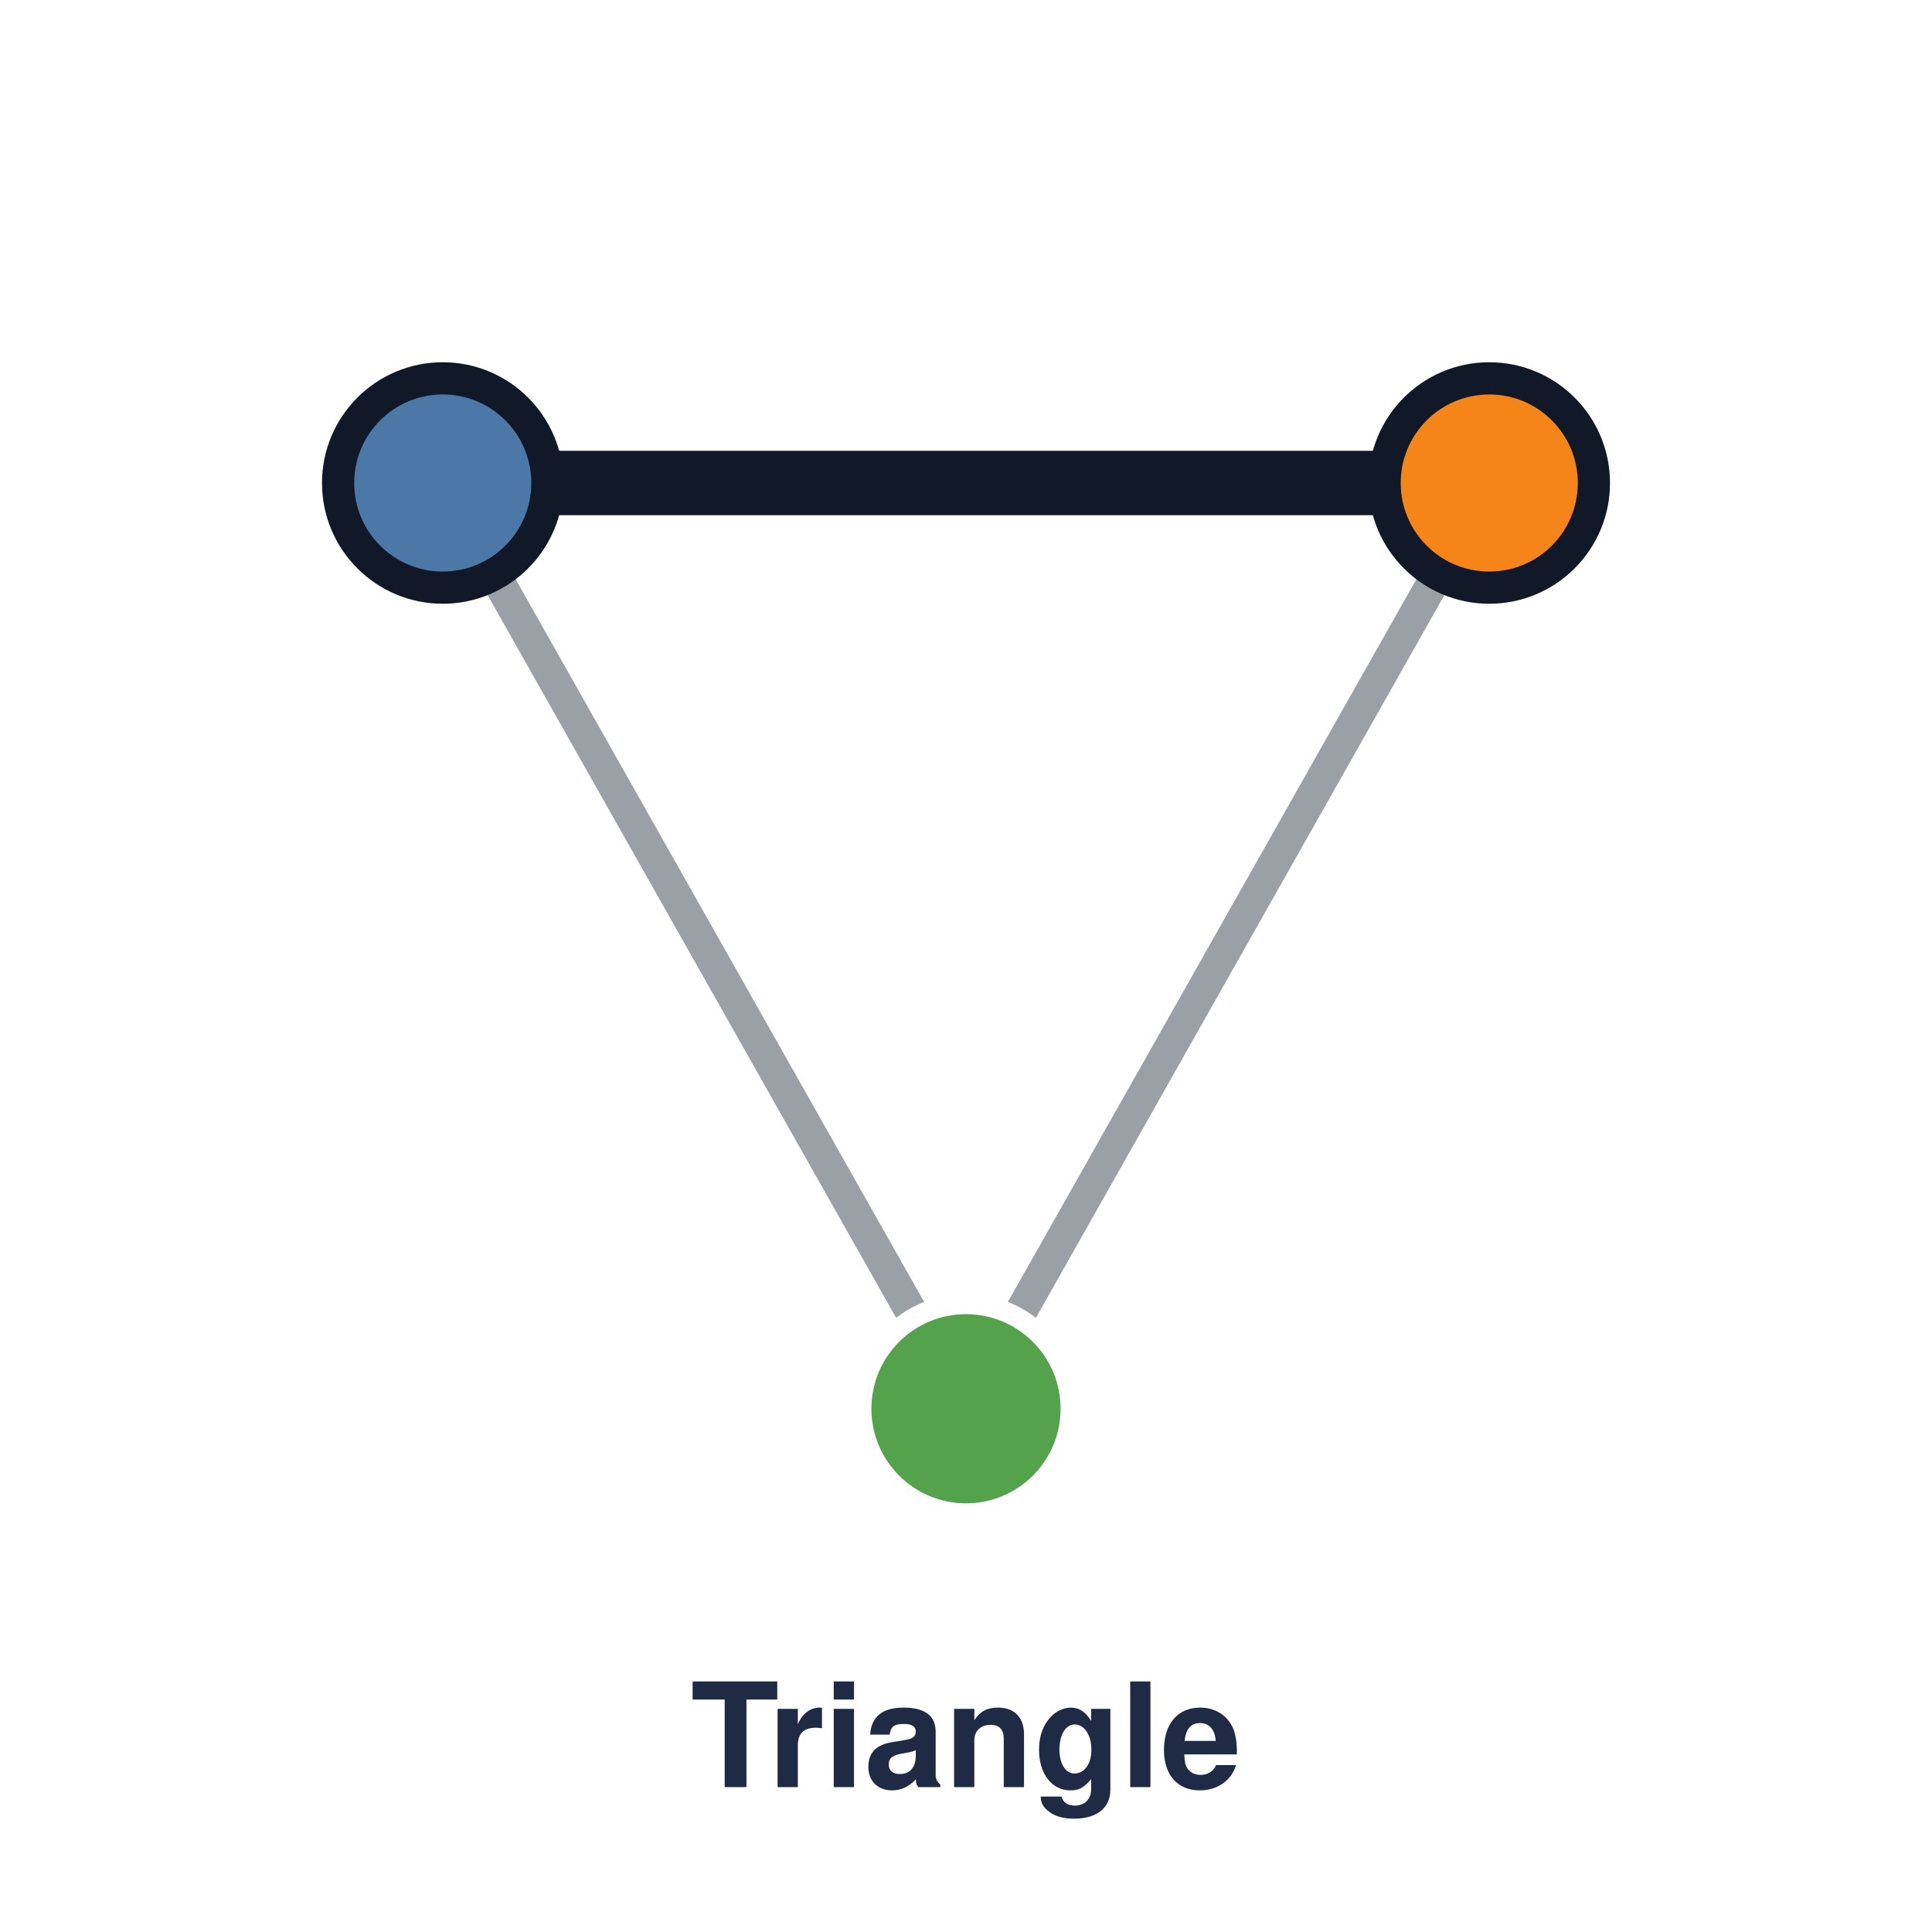
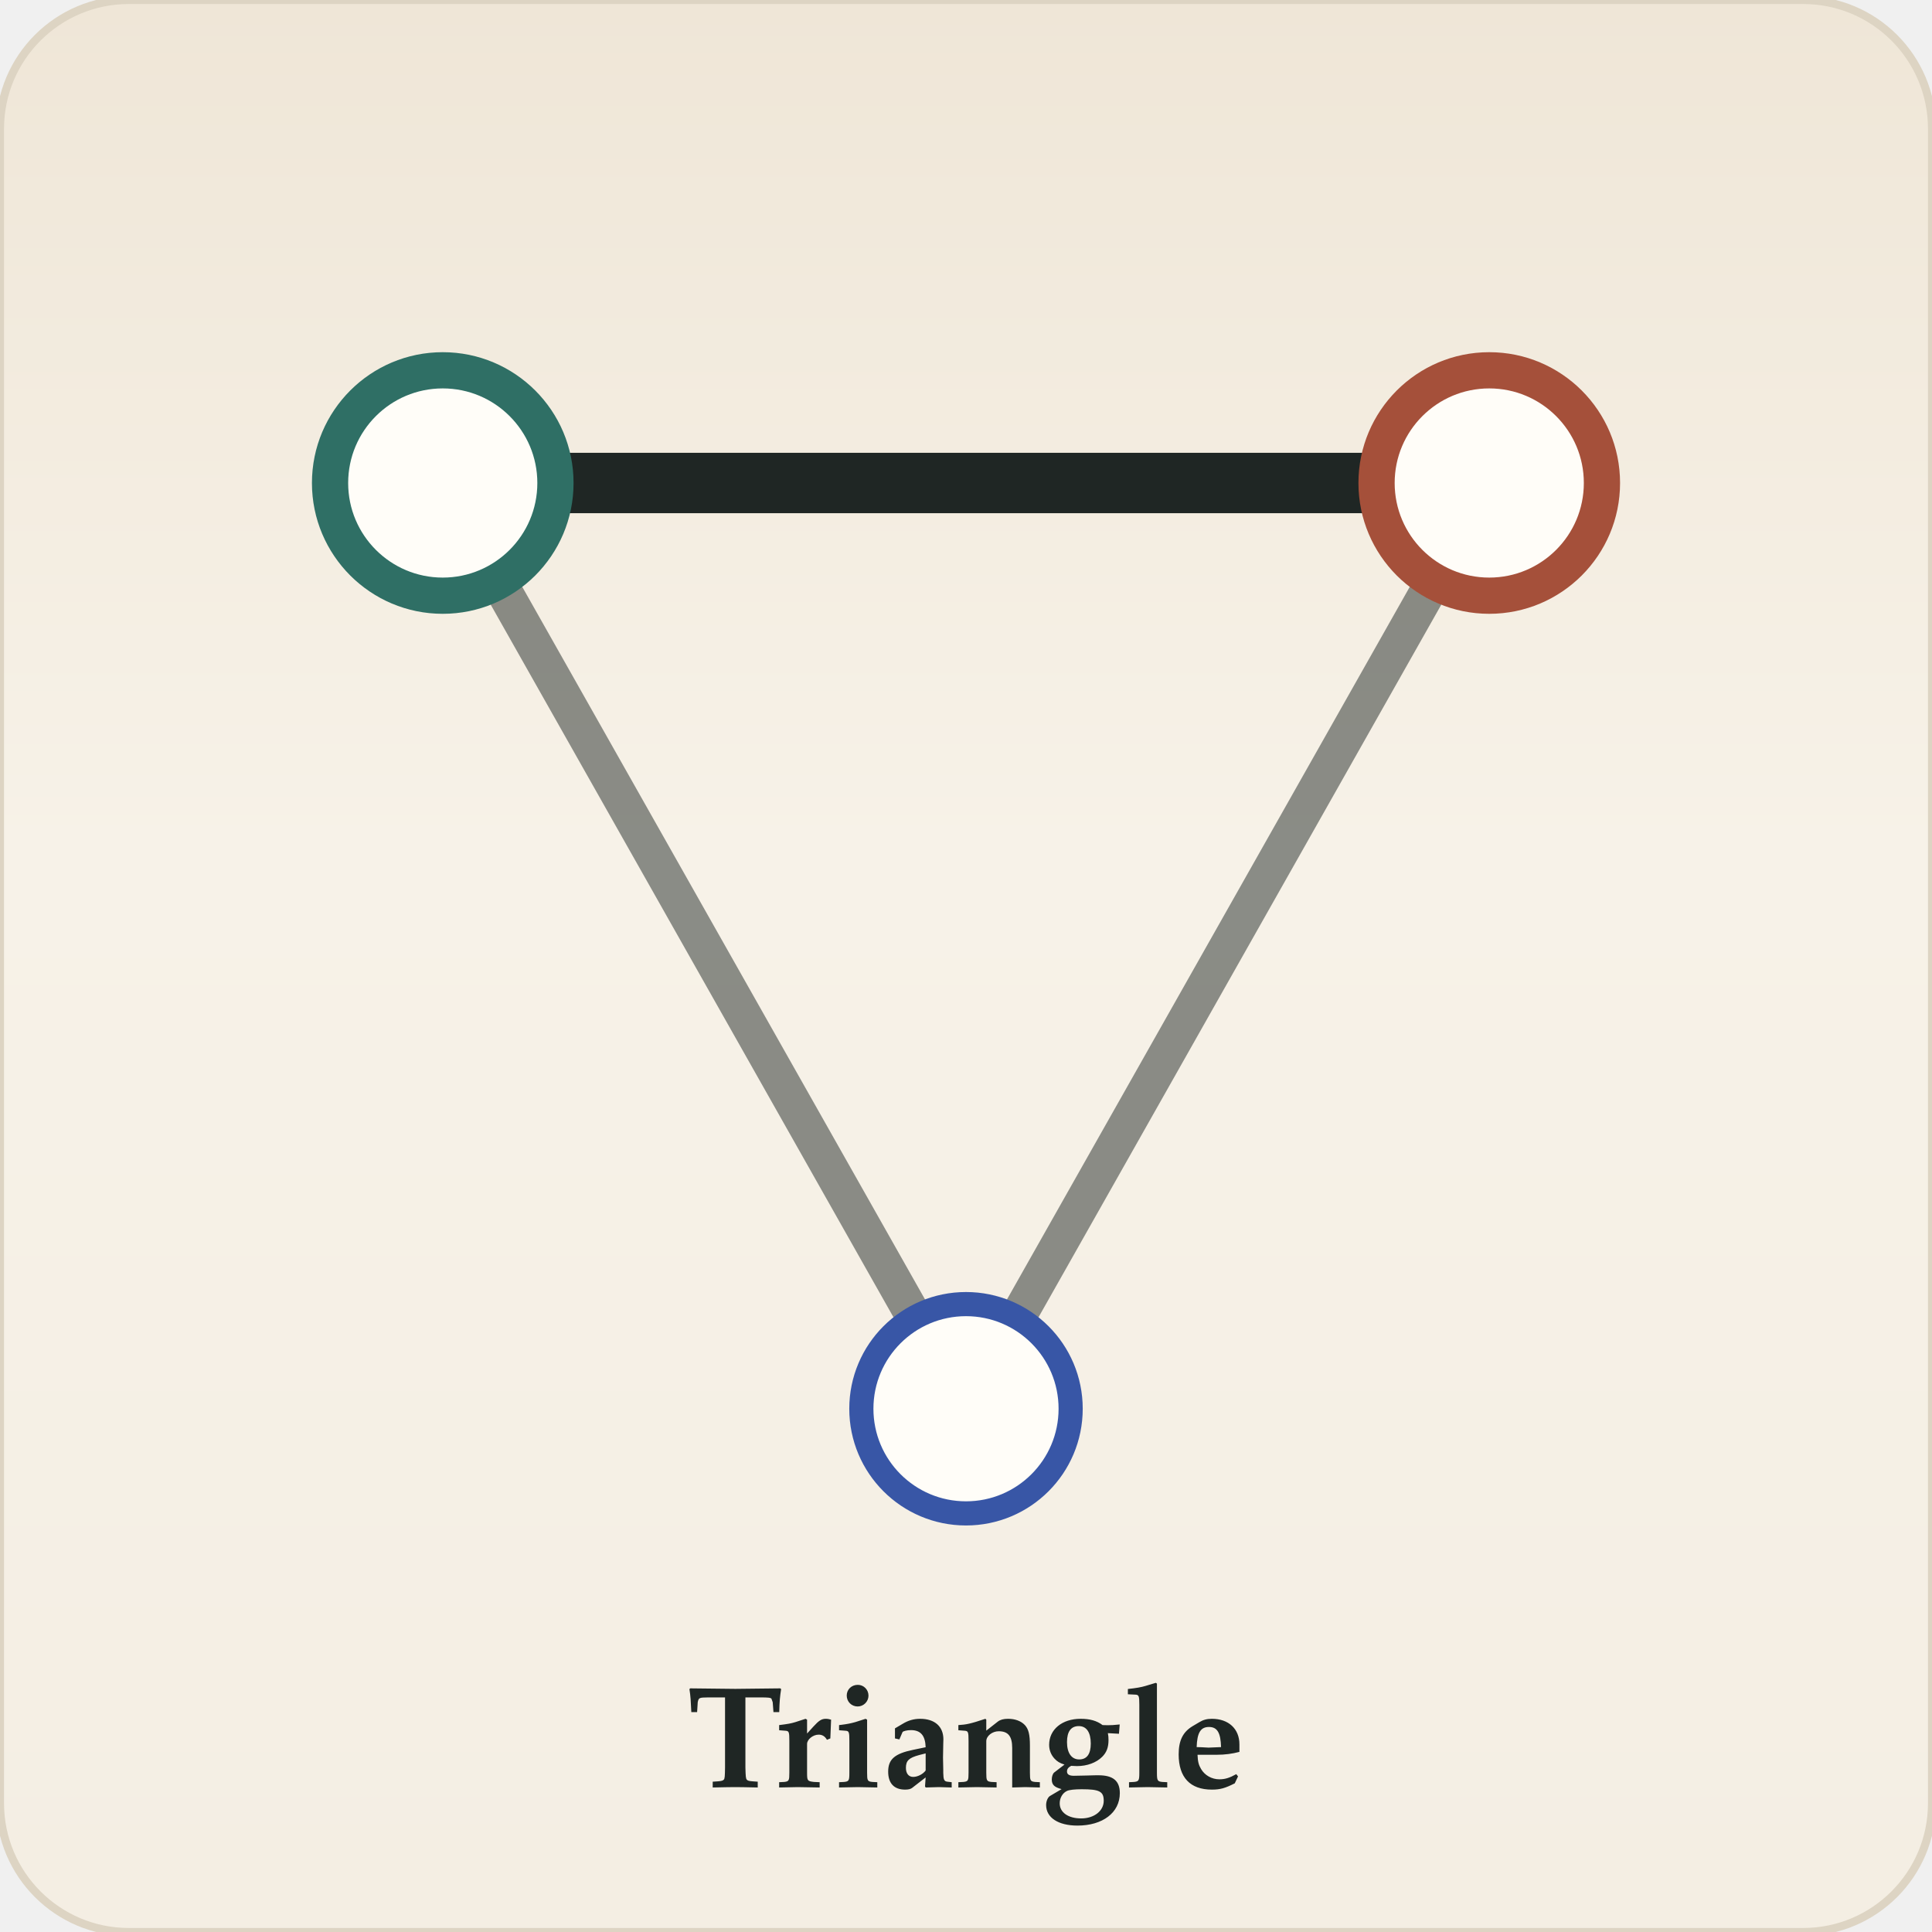
<svg xmlns="http://www.w3.org/2000/svg" viewBox="0 0 240 240" width="240" height="240" role="img" aria-label="Triangle (orbit 1)">
-   <rect width="240" height="240" fill="#ffffff" />
-   <line x1="185.0" y1="60.0" x2="120.0" y2="175.0" stroke="#9aa0a6" stroke-width="4" stroke-linecap="round" />
-   <line x1="55.0" y1="60.0" x2="120.0" y2="175.0" stroke="#9aa0a6" stroke-width="4" stroke-linecap="round" />
-   <line x1="55.0" y1="60.0" x2="185.0" y2="60.0" stroke="#111827" stroke-width="8" stroke-linecap="round" />
-   <circle cx="55.0" cy="60.0" r="13" fill="#4c78a8" stroke="#111827" stroke-width="4" />
-   <circle cx="185.0" cy="60.0" r="13" fill="#f58518" stroke="#111827" stroke-width="4" />
-   <circle cx="120.0" cy="175.0" r="13" fill="#54a24b" stroke="#ffffff" stroke-width="2.5" />
-   <text x="120.0" y="222" text-anchor="middle" font-family="Segoe UI, Helvetica, Arial, sans-serif" font-size="18" font-weight="600" fill="#1f2a44">Triangle</text>
+   <defs>
+     <linearGradient id="paper" x1="0" y1="0" x2="0" y2="240" gradientUnits="userSpaceOnUse">
+       <stop offset="0" stop-color="#efe6d7" />
+       <stop offset="0.44" stop-color="#f7f2e8" />
+       <stop offset="1" stop-color="#f4eee3" />
+     </linearGradient>
+   </defs>
+   <rect width="240" height="240" rx="16" fill="url(#paper)" stroke="#ddd4c3" stroke-width="1" />
+   <line x1="185.0" y1="60.0" x2="120.0" y2="175.0" stroke="#1f2624" stroke-opacity="0.5" stroke-width="4.5" stroke-linecap="round" />
+   <line x1="55.0" y1="60.0" x2="120.0" y2="175.0" stroke="#1f2624" stroke-opacity="0.5" stroke-width="4.5" stroke-linecap="round" />
+   <line x1="55.0" y1="60.0" x2="185.0" y2="60.0" stroke="#1f2624" stroke-width="7.5" stroke-linecap="round" />
+   <circle cx="55.0" cy="60.0" r="14" fill="#fffdf8" stroke="#2f6f65" stroke-width="4.5" />
+   <circle cx="185.0" cy="60.0" r="14" fill="#fffdf8" stroke="#a5503a" stroke-width="4.5" />
+   <circle cx="120.0" cy="175.0" r="13" fill="#fffdf8" stroke="#3856a6" stroke-width="3.0" />
+   <text x="120.0" y="222" text-anchor="middle" font-family="Iowan Old Style, Palatino Linotype, Book Antiqua, Georgia, serif" font-size="18" font-weight="600" fill="#1f2624">Triangle</text>
</svg>
